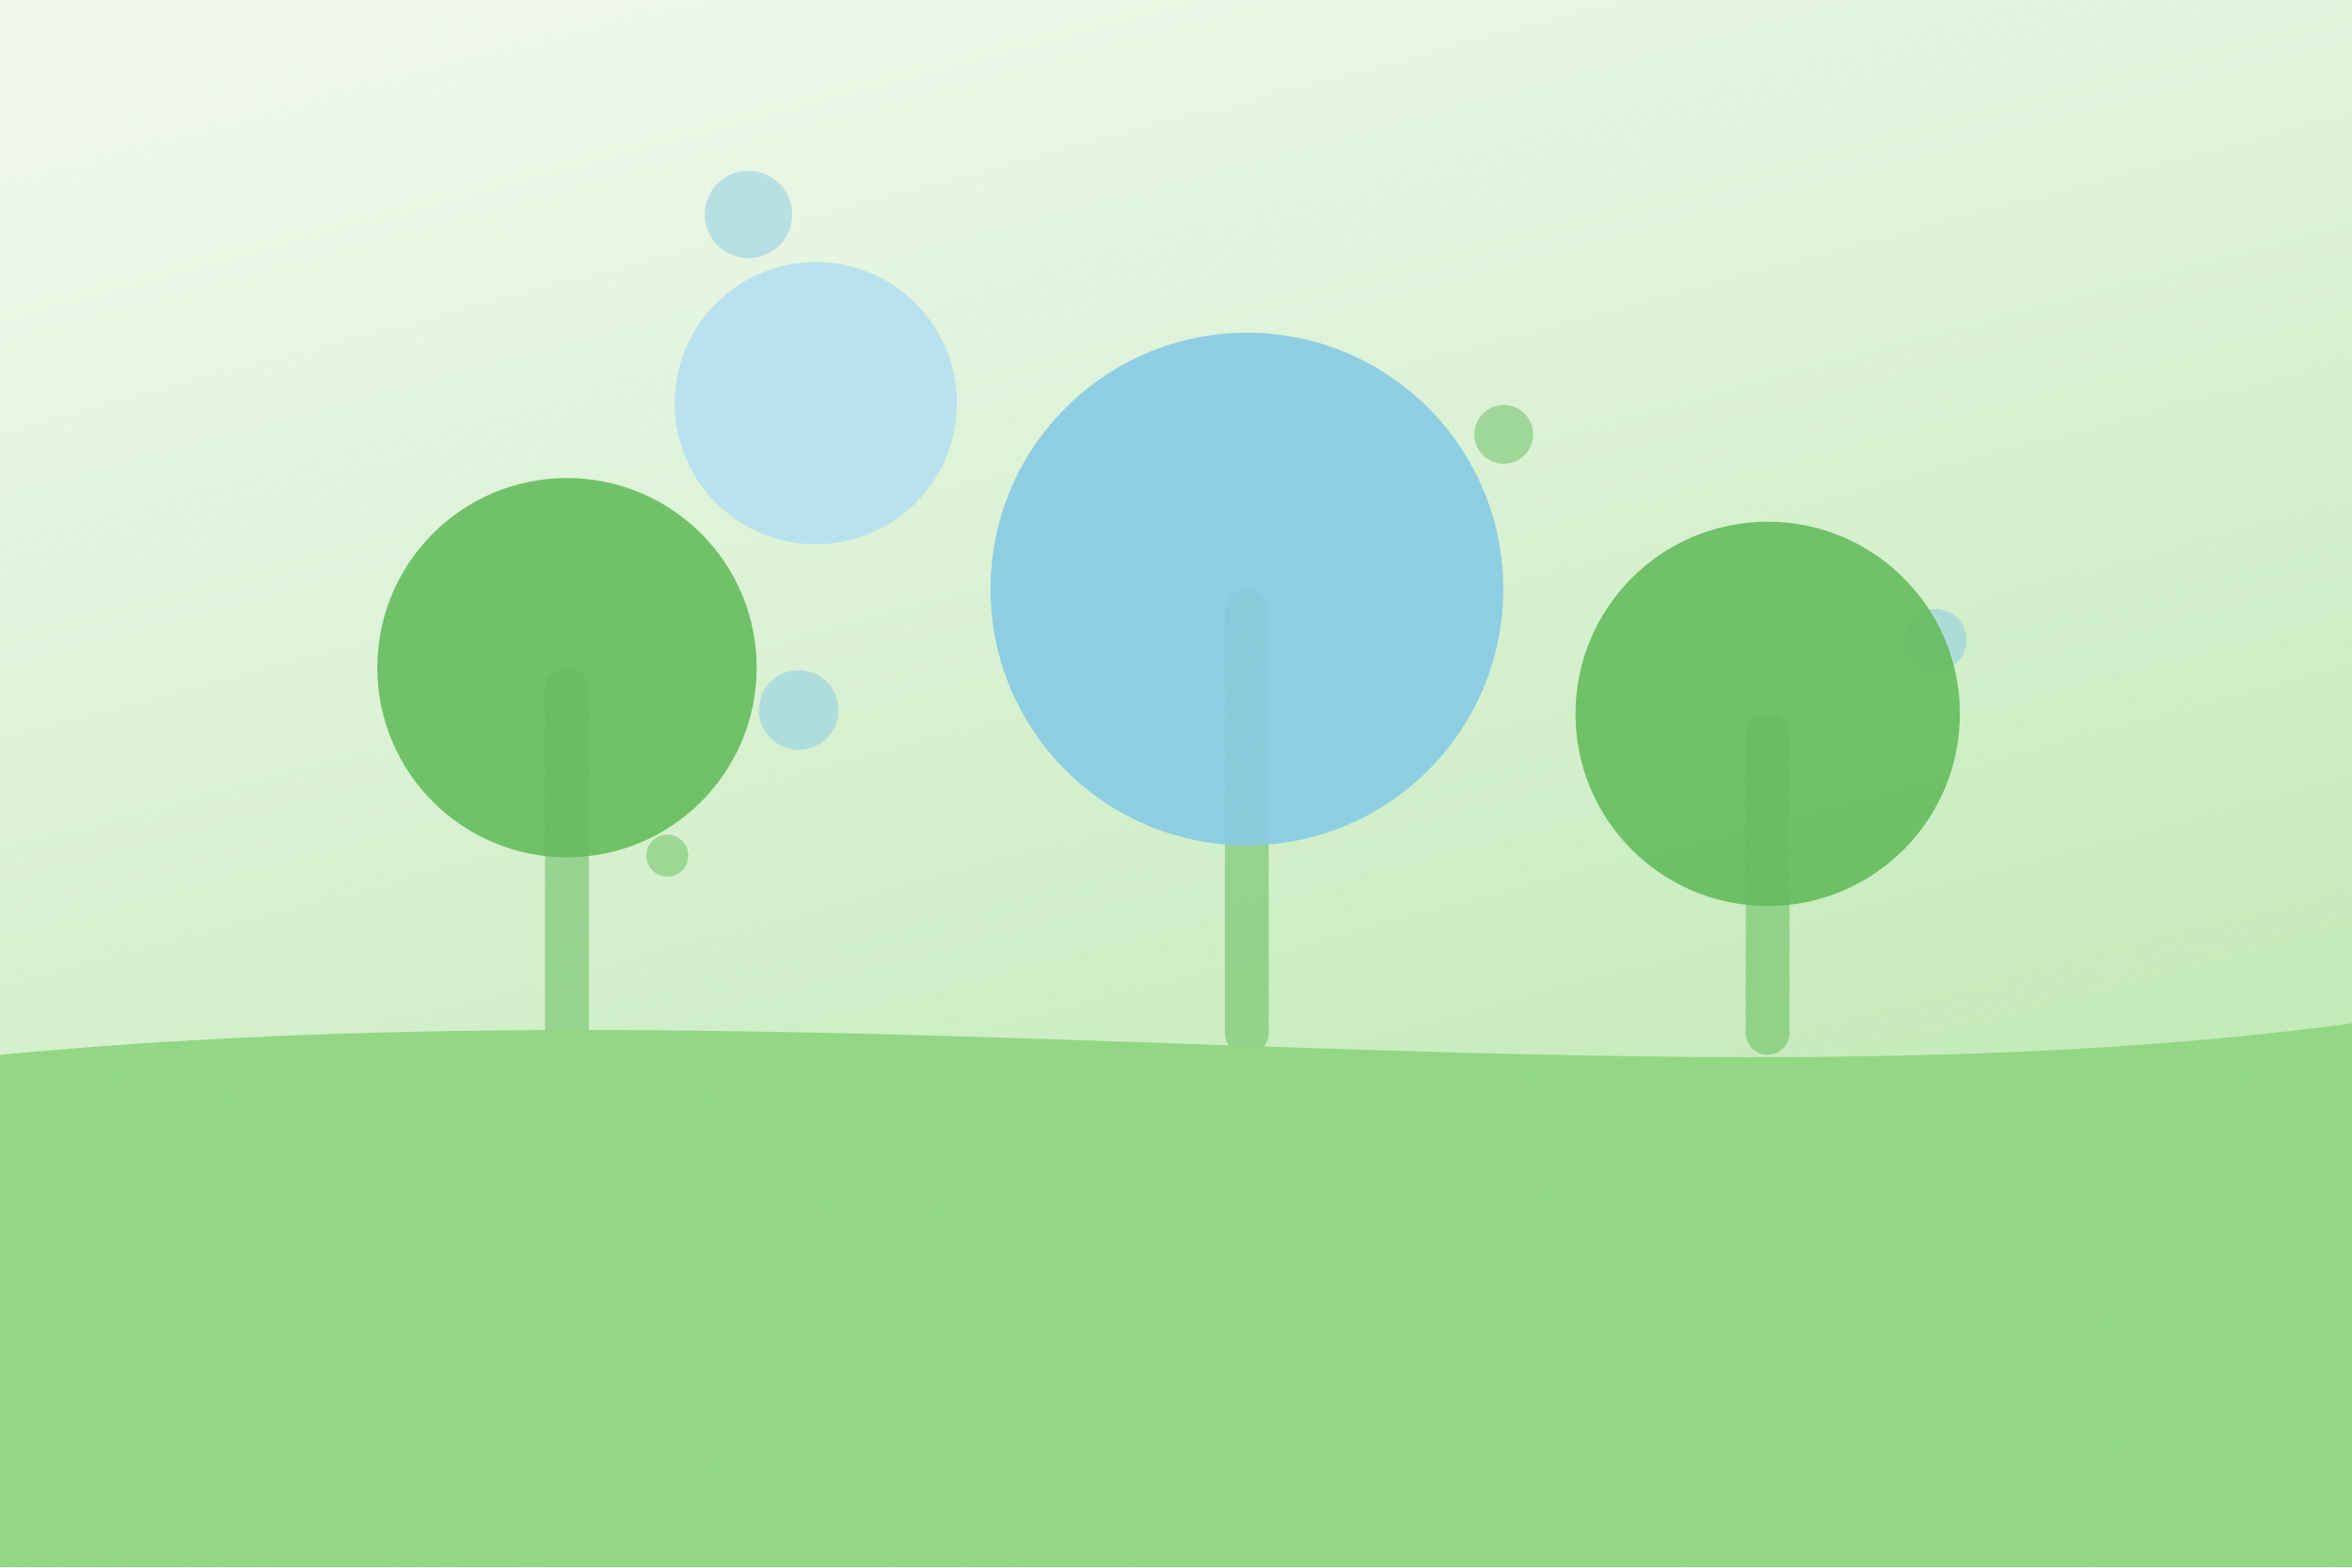
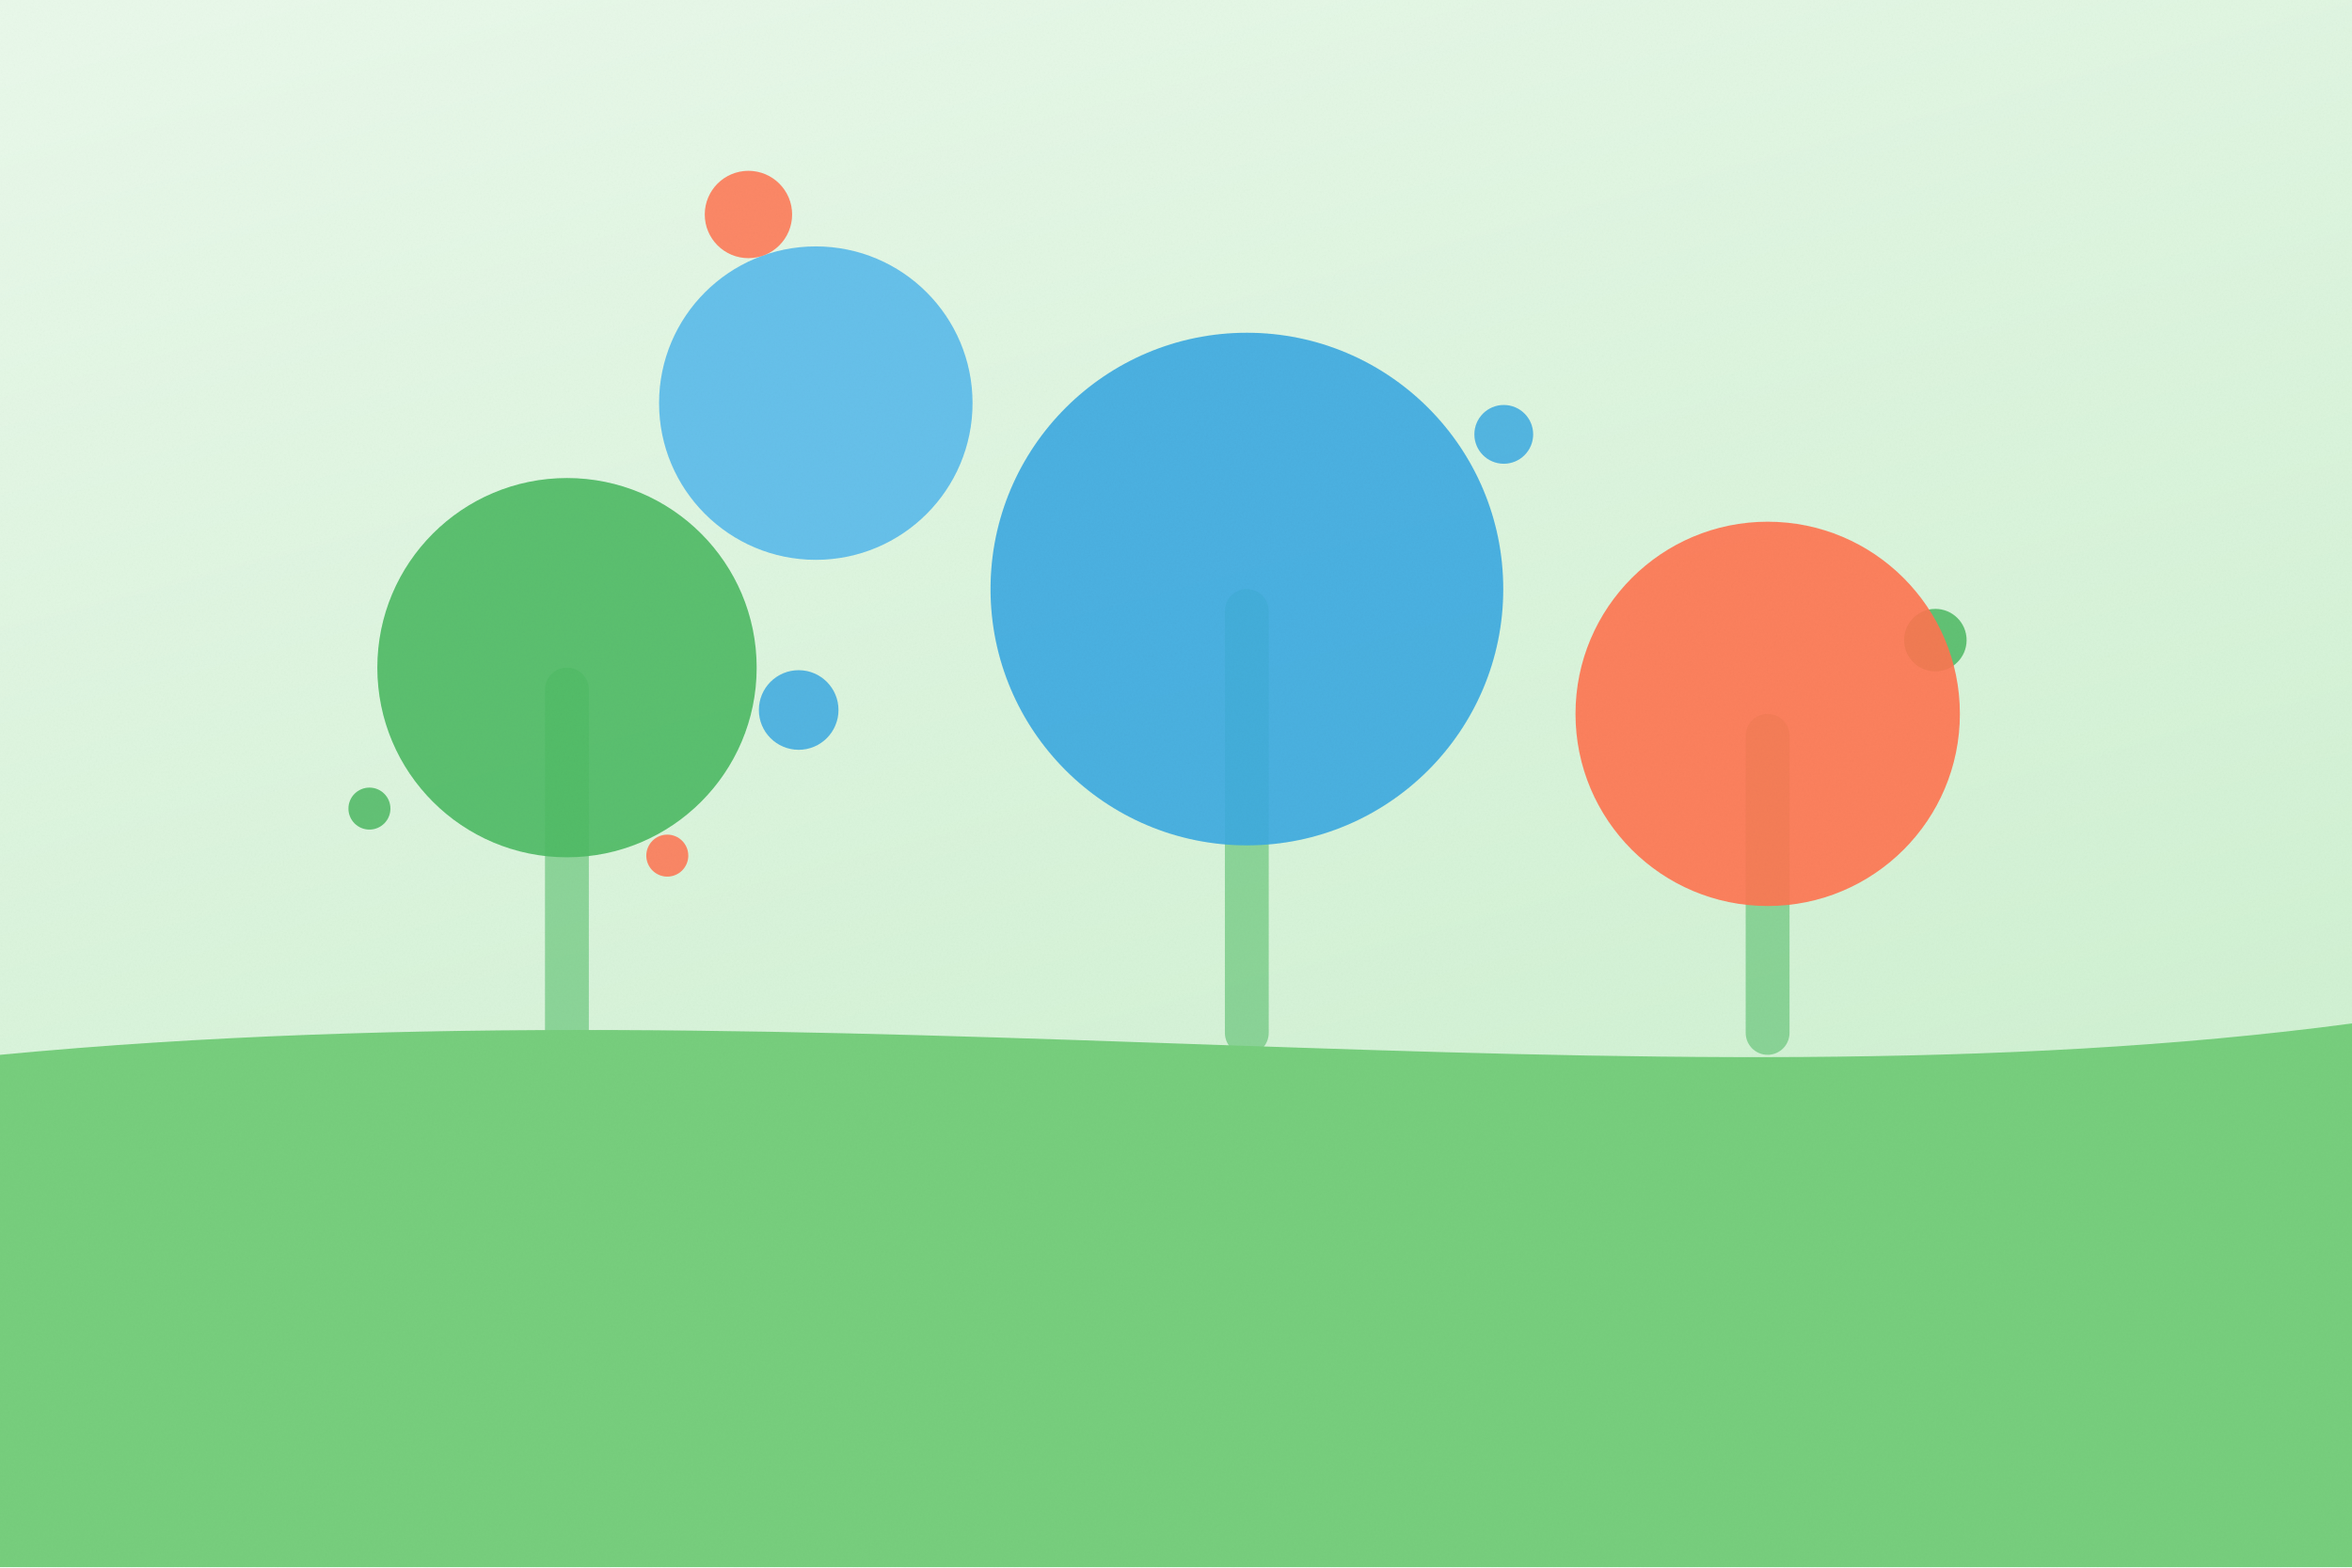
<svg xmlns="http://www.w3.org/2000/svg" viewBox="0 0 1400 933" width="1400" height="933" role="presentation">
  <defs>
    <linearGradient id="sky" x1="0.1" y1="0" x2="0.5" y2="1">
-       <stop offset="0%" stop-color="#F3FBF0" />
-       <stop offset="100%" stop-color="#BFEAB3" />
+       <stop offset="0%" stop-color="#E8F8E9" />
+       <stop offset="100%" stop-color="#CDF0CF" />
    </linearGradient>
    <filter id="grain" x="0" y="0" width="100%" height="100%">
      <feTurbulence type="fractalNoise" baseFrequency="0.9" numOctaves="3" stitchTiles="stitch" />
      <feColorMatrix type="saturate" values="0" />
    </filter>
  </defs>
  <rect width="1400" height="933" fill="url(#sky)" />
-   <circle cx="485.6" cy="240" r="84" fill="#B6E2F2" opacity="0.9" />
-   <circle cx="475.4" cy="422.7" r="23.7" fill="#87CCE7" opacity="0.5" />
-   <circle cx="397.2" cy="509.4" r="12.5" fill="#65BE5D" opacity="0.5" />
-   <circle cx="1152" cy="381.1" r="18.6" fill="#87CCE7" opacity="0.5" />
-   <circle cx="895.1" cy="258.6" r="17.5" fill="#65BE5D" opacity="0.5" />
-   <circle cx="445.5" cy="127.7" r="26" fill="#87CCE7" opacity="0.5" />
-   <rect x="324.4" y="397.5" width="26.1" height="230.5" rx="13.1" fill="#65BE5D" opacity="0.55" />
-   <circle cx="337.5" cy="397.5" r="112.9" fill="#65BE5D" opacity="0.9" />
-   <rect x="729.1" y="350.7" width="26.1" height="277.3" rx="13.1" fill="#65BE5D" opacity="0.55" />
-   <circle cx="742.2" cy="350.7" r="152.6" fill="#87CCE7" opacity="0.9" />
-   <rect x="1039.1" y="425" width="26.1" height="203" rx="13.1" fill="#65BE5D" opacity="0.55" />
-   <circle cx="1052.2" cy="425" r="114.4" fill="#65BE5D" opacity="0.9" />
-   <path d="M0 628 C 490 581.3, 980 665.3, 1400 609.3 L 1400 933 L 0 933 Z" fill="#94D986" />
-   <rect width="1400" height="933" filter="url(#grain)" opacity="0.07" style="mix-blend-mode:multiply" />
+   <circle cx="485.6" cy="240" r="93.3" fill="#66C0E9" />
+   <circle cx="475.4" cy="422.7" r="23.7" fill="#3BA9E0" opacity="0.85" />
+   <circle cx="397.2" cy="509.4" r="12.5" fill="#FF7350" opacity="0.85" />
+   <circle cx="1152" cy="381.1" r="18.6" fill="#4CB963" opacity="0.85" />
+   <circle cx="895.1" cy="258.6" r="17.5" fill="#3BA9E0" opacity="0.85" />
+   <circle cx="445.5" cy="127.7" r="26" fill="#FF7350" opacity="0.85" />
+   <circle cx="219.9" cy="481.4" r="12.5" fill="#4CB963" opacity="0.85" />
+   <rect x="324.4" y="397.5" width="26.1" height="230.5" rx="13.1" fill="#4CB963" opacity="0.55" />
+   <circle cx="337.5" cy="397.5" r="112.9" fill="#4CB963" opacity="0.9" />
+   <rect x="729.1" y="350.7" width="26.1" height="277.3" rx="13.1" fill="#4CB963" opacity="0.55" />
+   <circle cx="742.2" cy="350.7" r="152.6" fill="#3BA9E0" opacity="0.9" />
+   <rect x="1039.1" y="425" width="26.1" height="203" rx="13.1" fill="#4CB963" opacity="0.55" />
+   <circle cx="1052.2" cy="425" r="114.4" fill="#FF7350" opacity="0.9" />
+   <path d="M0 628 C 490 581.3, 980 665.3, 1400 609.3 L 1400 933 L 0 933 Z" fill="#77CE7D" />
+   <rect width="1400" height="933" filter="url(#grain)" opacity="0.05" style="mix-blend-mode:multiply" />
</svg>
